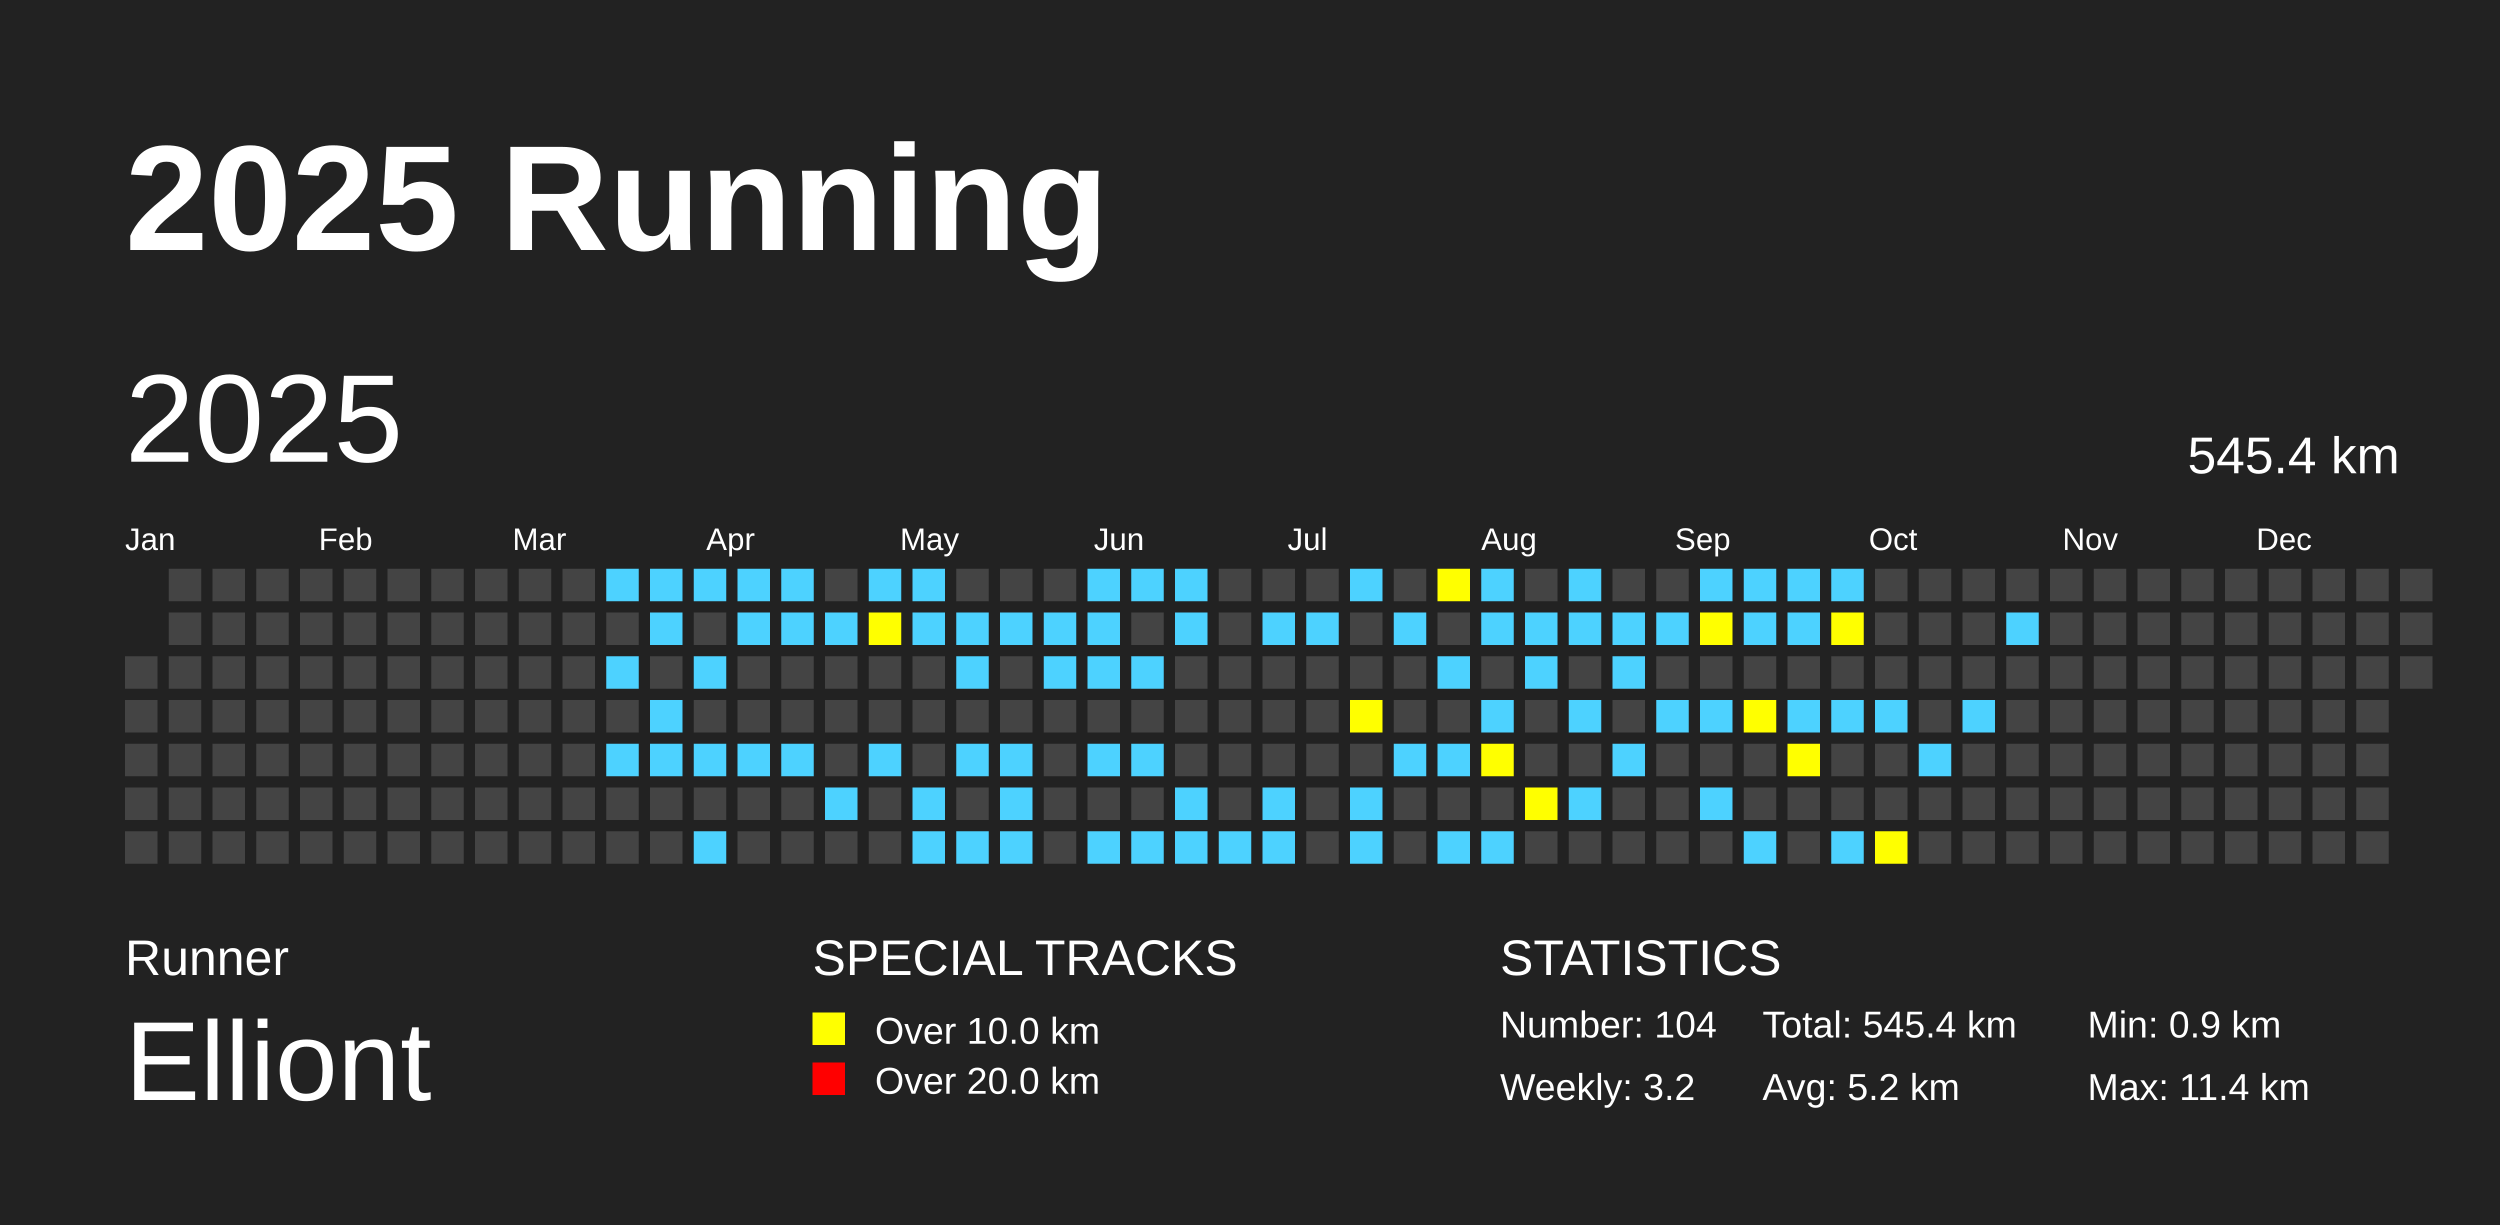
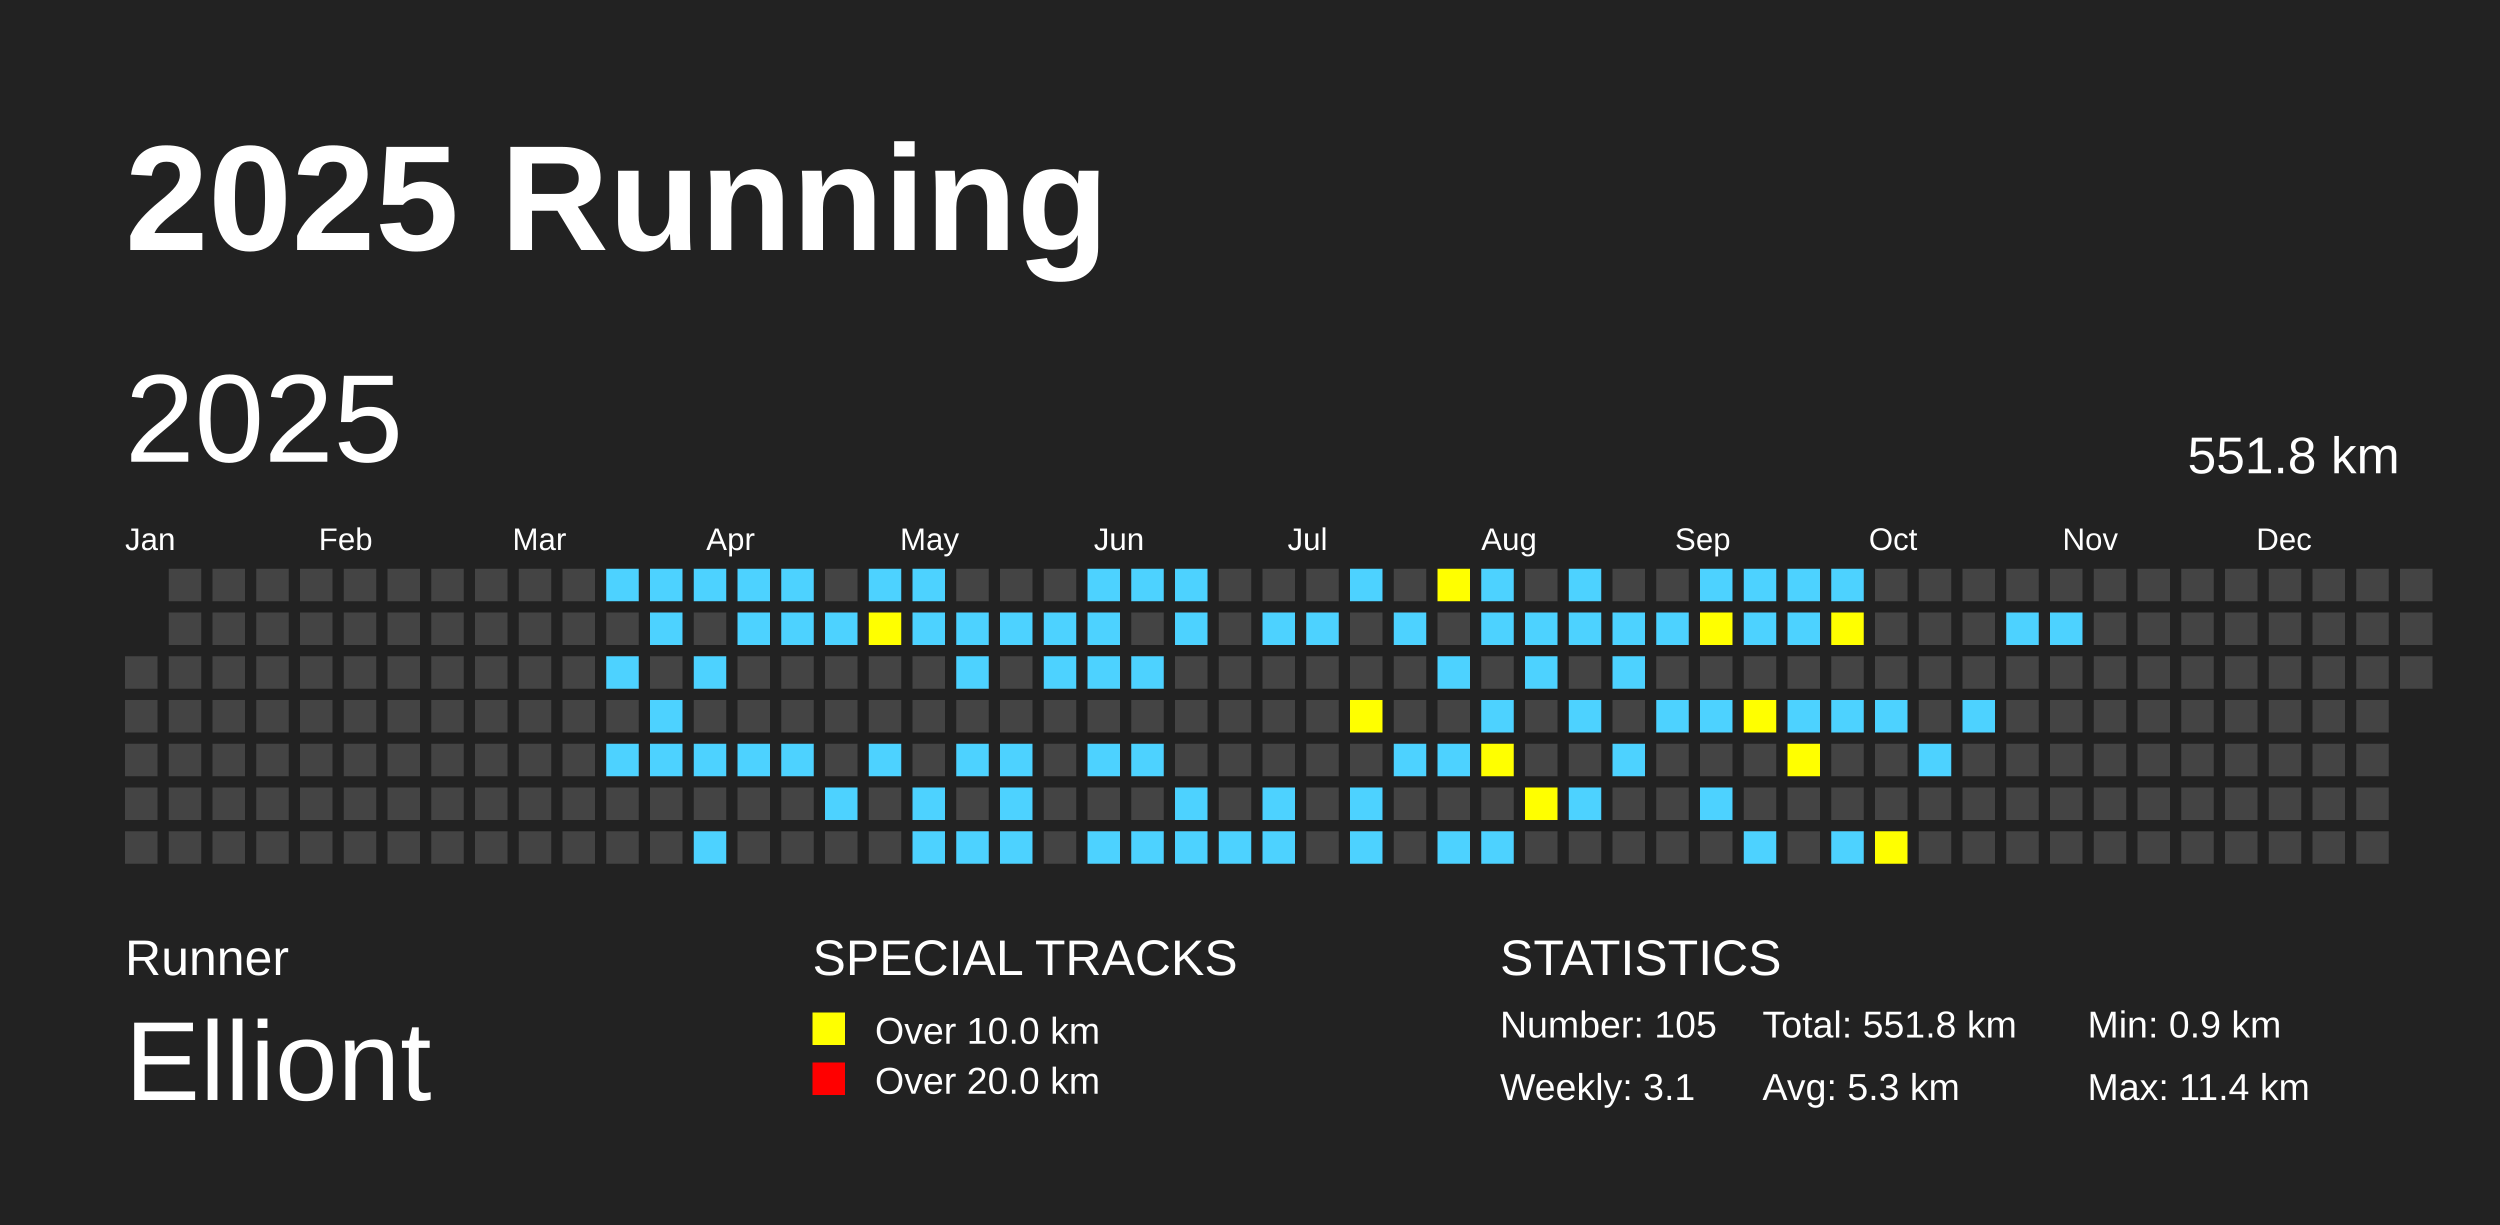
<svg xmlns="http://www.w3.org/2000/svg" baseProfile="full" height="98mm" version="1.1" viewBox="0,0,200,98" width="200mm">
  <defs />
  <rect fill="#222222" height="98" width="200" x="0" y="0" />
  <text fill="#FFFFFF" style="font-size:12px; font-family:Arial; font-weight:bold;" x="10" y="20">2025 Running</text>
  <text fill="#FFFFFF" style="font-size:4px; font-family:Arial" x="10" y="78">Runner</text>
  <text fill="#FFFFFF" style="font-size:9px; font-family:Arial" x="10" y="88">Elliont</text>
  <text fill="#FFFFFF" style="font-size:4px; font-family:Arial" x="65" y="78">SPECIAL TRACKS</text>
  <rect fill="yellow" height="2.6" width="2.6" x="65" y="81" />
  <text fill="#FFFFFF" style="font-size:3px; font-family:Arial" x="70" y="83.5">Over 10.0 km</text>
  <rect fill="red" height="2.6" width="2.6" x="65" y="85" />
  <text fill="#FFFFFF" style="font-size:3px; font-family:Arial" x="70" y="87.5">Over 20.0 km</text>
  <text fill="#FFFFFF" style="font-size:4px; font-family:Arial" x="120" y="78">STATISTICS</text>
-   <text fill="#FFFFFF" style="font-size:3px; font-family:Arial" x="120" y="83">Number: 104</text>
-   <text fill="#FFFFFF" style="font-size:3px; font-family:Arial" x="120" y="88">Weekly: 3.2</text>
-   <text fill="#FFFFFF" style="font-size:3px; font-family:Arial" x="141" y="83">Total: 545.4 km</text>
-   <text fill="#FFFFFF" style="font-size:3px; font-family:Arial" x="141" y="88">Avg: 5.2 km</text>
+   <text fill="#FFFFFF" style="font-size:3px; font-family:Arial" x="120" y="83">Number: 105</text>
+   <text fill="#FFFFFF" style="font-size:3px; font-family:Arial" x="120" y="88">Weekly: 3.1</text>
+   <text fill="#FFFFFF" style="font-size:3px; font-family:Arial" x="141" y="83">Total: 551.8 km</text>
+   <text fill="#FFFFFF" style="font-size:3px; font-family:Arial" x="141" y="88">Avg: 5.3 km</text>
  <text fill="#FFFFFF" style="font-size:3px; font-family:Arial" x="167" y="83">Min: 0.9 km</text>
  <text fill="#FFFFFF" style="font-size:3px; font-family:Arial" x="167" y="88">Max: 11.4 km</text>
  <text dominant-baseline="hanging" fill="#FFFFFF" style="font-size:10.0px; font-family:Arial;" x="10" y="30">2025</text>
-   <text dominant-baseline="hanging" fill="#FFFFFF" style="font-size:4.125px; font-family:Arial;" x="175" y="35">545.4 km</text>
+   <text dominant-baseline="hanging" fill="#FFFFFF" style="font-size:4.125px; font-family:Arial;" x="175" y="35">551.8 km</text>
  <text fill="#FFFFFF" style="font-size:2.5px; font-family:Arial" x="10.0" y="44">Jan</text>
  <text fill="#FFFFFF" style="font-size:2.5px; font-family:Arial" x="25.5" y="44">Feb</text>
  <text fill="#FFFFFF" style="font-size:2.5px; font-family:Arial" x="41.0" y="44">Mar</text>
  <text fill="#FFFFFF" style="font-size:2.5px; font-family:Arial" x="56.5" y="44">Apr</text>
  <text fill="#FFFFFF" style="font-size:2.5px; font-family:Arial" x="72.0" y="44">May</text>
  <text fill="#FFFFFF" style="font-size:2.5px; font-family:Arial" x="87.5" y="44">Jun</text>
  <text fill="#FFFFFF" style="font-size:2.5px; font-family:Arial" x="103.0" y="44">Jul</text>
  <text fill="#FFFFFF" style="font-size:2.5px; font-family:Arial" x="118.5" y="44">Aug</text>
  <text fill="#FFFFFF" style="font-size:2.5px; font-family:Arial" x="134.0" y="44">Sep</text>
  <text fill="#FFFFFF" style="font-size:2.5px; font-family:Arial" x="149.5" y="44">Oct</text>
  <text fill="#FFFFFF" style="font-size:2.5px; font-family:Arial" x="165.0" y="44">Nov</text>
  <text fill="#FFFFFF" style="font-size:2.5px; font-family:Arial" x="180.5" y="44">Dec</text>
  <rect fill="#444444" height="2.6" width="2.6" x="10.0" y="52.5" />
  <rect fill="#444444" height="2.6" width="2.6" x="10.0" y="56.0" />
  <rect fill="#444444" height="2.6" width="2.6" x="10.0" y="59.5" />
  <rect fill="#444444" height="2.6" width="2.6" x="10.0" y="63.0" />
  <rect fill="#444444" height="2.6" width="2.6" x="10.0" y="66.5" />
  <rect fill="#444444" height="2.6" width="2.6" x="13.5" y="45.5" />
  <rect fill="#444444" height="2.6" width="2.6" x="13.5" y="49.0" />
  <rect fill="#444444" height="2.6" width="2.6" x="13.5" y="52.5" />
  <rect fill="#444444" height="2.6" width="2.6" x="13.5" y="56.0" />
  <rect fill="#444444" height="2.6" width="2.6" x="13.5" y="59.5" />
  <rect fill="#444444" height="2.6" width="2.6" x="13.5" y="63.0" />
  <rect fill="#444444" height="2.6" width="2.6" x="13.5" y="66.5" />
  <rect fill="#444444" height="2.6" width="2.6" x="17.0" y="45.5" />
  <rect fill="#444444" height="2.6" width="2.6" x="17.0" y="49.0" />
  <rect fill="#444444" height="2.6" width="2.6" x="17.0" y="52.5" />
  <rect fill="#444444" height="2.6" width="2.6" x="17.0" y="56.0" />
  <rect fill="#444444" height="2.6" width="2.6" x="17.0" y="59.5" />
  <rect fill="#444444" height="2.6" width="2.6" x="17.0" y="63.0" />
  <rect fill="#444444" height="2.6" width="2.6" x="17.0" y="66.5" />
  <rect fill="#444444" height="2.6" width="2.6" x="20.5" y="45.5" />
  <rect fill="#444444" height="2.6" width="2.6" x="20.5" y="49.0" />
  <rect fill="#444444" height="2.6" width="2.6" x="20.5" y="52.5" />
  <rect fill="#444444" height="2.6" width="2.6" x="20.5" y="56.0" />
  <rect fill="#444444" height="2.6" width="2.6" x="20.5" y="59.5" />
  <rect fill="#444444" height="2.6" width="2.6" x="20.5" y="63.0" />
  <rect fill="#444444" height="2.6" width="2.6" x="20.5" y="66.5" />
  <rect fill="#444444" height="2.6" width="2.6" x="24.0" y="45.5" />
  <rect fill="#444444" height="2.6" width="2.6" x="24.0" y="49.0" />
  <rect fill="#444444" height="2.6" width="2.6" x="24.0" y="52.5" />
  <rect fill="#444444" height="2.6" width="2.6" x="24.0" y="56.0" />
  <rect fill="#444444" height="2.6" width="2.6" x="24.0" y="59.5" />
  <rect fill="#444444" height="2.6" width="2.6" x="24.0" y="63.0" />
  <rect fill="#444444" height="2.6" width="2.6" x="24.0" y="66.5" />
  <rect fill="#444444" height="2.6" width="2.6" x="27.5" y="45.5" />
  <rect fill="#444444" height="2.6" width="2.6" x="27.5" y="49.0" />
  <rect fill="#444444" height="2.6" width="2.6" x="27.5" y="52.5" />
  <rect fill="#444444" height="2.6" width="2.6" x="27.5" y="56.0" />
  <rect fill="#444444" height="2.6" width="2.6" x="27.5" y="59.5" />
  <rect fill="#444444" height="2.6" width="2.6" x="27.5" y="63.0" />
  <rect fill="#444444" height="2.6" width="2.6" x="27.5" y="66.5" />
  <rect fill="#444444" height="2.6" width="2.6" x="31.0" y="45.5" />
  <rect fill="#444444" height="2.6" width="2.6" x="31.0" y="49.0" />
  <rect fill="#444444" height="2.6" width="2.6" x="31.0" y="52.5" />
  <rect fill="#444444" height="2.6" width="2.6" x="31.0" y="56.0" />
  <rect fill="#444444" height="2.6" width="2.6" x="31.0" y="59.5" />
  <rect fill="#444444" height="2.6" width="2.6" x="31.0" y="63.0" />
  <rect fill="#444444" height="2.6" width="2.6" x="31.0" y="66.5" />
  <rect fill="#444444" height="2.6" width="2.6" x="34.5" y="45.5" />
  <rect fill="#444444" height="2.6" width="2.6" x="34.5" y="49.0" />
  <rect fill="#444444" height="2.6" width="2.6" x="34.5" y="52.5" />
  <rect fill="#444444" height="2.6" width="2.6" x="34.5" y="56.0" />
  <rect fill="#444444" height="2.6" width="2.6" x="34.5" y="59.5" />
  <rect fill="#444444" height="2.6" width="2.6" x="34.5" y="63.0" />
  <rect fill="#444444" height="2.6" width="2.6" x="34.5" y="66.5" />
  <rect fill="#444444" height="2.6" width="2.6" x="38.0" y="45.5" />
  <rect fill="#444444" height="2.6" width="2.6" x="38.0" y="49.0" />
  <rect fill="#444444" height="2.6" width="2.6" x="38.0" y="52.5" />
  <rect fill="#444444" height="2.6" width="2.6" x="38.0" y="56.0" />
  <rect fill="#444444" height="2.6" width="2.6" x="38.0" y="59.5" />
  <rect fill="#444444" height="2.6" width="2.6" x="38.0" y="63.0" />
  <rect fill="#444444" height="2.6" width="2.6" x="38.0" y="66.5" />
  <rect fill="#444444" height="2.6" width="2.6" x="41.5" y="45.5" />
  <rect fill="#444444" height="2.6" width="2.6" x="41.5" y="49.0" />
  <rect fill="#444444" height="2.6" width="2.6" x="41.5" y="52.5" />
  <rect fill="#444444" height="2.6" width="2.6" x="41.5" y="56.0" />
  <rect fill="#444444" height="2.6" width="2.6" x="41.5" y="59.5" />
  <rect fill="#444444" height="2.6" width="2.6" x="41.5" y="63.0" />
  <rect fill="#444444" height="2.6" width="2.6" x="41.5" y="66.5" />
  <rect fill="#444444" height="2.6" width="2.6" x="45.0" y="45.5" />
  <rect fill="#444444" height="2.6" width="2.6" x="45.0" y="49.0" />
  <rect fill="#444444" height="2.6" width="2.6" x="45.0" y="52.5" />
  <rect fill="#444444" height="2.6" width="2.6" x="45.0" y="56.0" />
  <rect fill="#444444" height="2.6" width="2.6" x="45.0" y="59.5" />
  <rect fill="#444444" height="2.6" width="2.6" x="45.0" y="63.0" />
  <rect fill="#444444" height="2.6" width="2.6" x="45.0" y="66.5" />
  <rect fill="#4DD2FF" height="2.6" width="2.6" x="48.5" y="45.5" />
  <rect fill="#444444" height="2.6" width="2.6" x="48.5" y="49.0" />
  <rect fill="#4DD2FF" height="2.6" width="2.6" x="48.5" y="52.5" />
  <rect fill="#444444" height="2.6" width="2.6" x="48.5" y="56.0" />
  <rect fill="#4DD2FF" height="2.6" width="2.6" x="48.5" y="59.5" />
  <rect fill="#444444" height="2.6" width="2.6" x="48.5" y="63.0" />
  <rect fill="#444444" height="2.6" width="2.6" x="48.5" y="66.5" />
  <rect fill="#4DD2FF" height="2.6" width="2.6" x="52.0" y="45.5" />
  <rect fill="#4DD2FF" height="2.6" width="2.6" x="52.0" y="49.0" />
  <rect fill="#444444" height="2.6" width="2.6" x="52.0" y="52.5" />
  <rect fill="#4DD2FF" height="2.6" width="2.6" x="52.0" y="56.0" />
  <rect fill="#4DD2FF" height="2.6" width="2.6" x="52.0" y="59.5" />
  <rect fill="#444444" height="2.6" width="2.6" x="52.0" y="63.0" />
  <rect fill="#444444" height="2.6" width="2.6" x="52.0" y="66.5" />
  <rect fill="#4DD2FF" height="2.6" width="2.6" x="55.5" y="45.5" />
  <rect fill="#444444" height="2.6" width="2.6" x="55.5" y="49.0" />
  <rect fill="#4DD2FF" height="2.6" width="2.6" x="55.5" y="52.5" />
  <rect fill="#444444" height="2.6" width="2.6" x="55.5" y="56.0" />
  <rect fill="#4DD2FF" height="2.6" width="2.6" x="55.5" y="59.5" />
  <rect fill="#444444" height="2.6" width="2.6" x="55.5" y="63.0" />
  <rect fill="#4DD2FF" height="2.6" width="2.6" x="55.5" y="66.5" />
  <rect fill="#4DD2FF" height="2.6" width="2.6" x="59.0" y="45.5" />
  <rect fill="#4DD2FF" height="2.6" width="2.6" x="59.0" y="49.0" />
  <rect fill="#444444" height="2.6" width="2.6" x="59.0" y="52.5" />
  <rect fill="#444444" height="2.6" width="2.6" x="59.0" y="56.0" />
  <rect fill="#4DD2FF" height="2.6" width="2.6" x="59.0" y="59.5" />
  <rect fill="#444444" height="2.6" width="2.6" x="59.0" y="63.0" />
  <rect fill="#444444" height="2.6" width="2.6" x="59.0" y="66.5" />
  <rect fill="#4DD2FF" height="2.6" width="2.6" x="62.5" y="45.5" />
  <rect fill="#4DD2FF" height="2.6" width="2.6" x="62.5" y="49.0" />
  <rect fill="#444444" height="2.6" width="2.6" x="62.5" y="52.5" />
  <rect fill="#444444" height="2.6" width="2.6" x="62.5" y="56.0" />
  <rect fill="#4DD2FF" height="2.6" width="2.6" x="62.5" y="59.5" />
  <rect fill="#444444" height="2.6" width="2.6" x="62.5" y="63.0" />
  <rect fill="#444444" height="2.6" width="2.6" x="62.5" y="66.5" />
  <rect fill="#444444" height="2.6" width="2.6" x="66.0" y="45.5" />
  <rect fill="#4DD2FF" height="2.6" width="2.6" x="66.0" y="49.0" />
  <rect fill="#444444" height="2.6" width="2.6" x="66.0" y="52.5" />
  <rect fill="#444444" height="2.6" width="2.6" x="66.0" y="56.0" />
  <rect fill="#444444" height="2.6" width="2.6" x="66.0" y="59.5" />
  <rect fill="#4DD2FF" height="2.6" width="2.6" x="66.0" y="63.0" />
  <rect fill="#444444" height="2.6" width="2.6" x="66.0" y="66.5" />
  <rect fill="#4DD2FF" height="2.6" width="2.6" x="69.5" y="45.5" />
  <rect fill="yellow" height="2.6" width="2.6" x="69.5" y="49.0" />
  <rect fill="#444444" height="2.6" width="2.6" x="69.5" y="52.5" />
  <rect fill="#444444" height="2.6" width="2.6" x="69.5" y="56.0" />
  <rect fill="#4DD2FF" height="2.6" width="2.6" x="69.5" y="59.5" />
  <rect fill="#444444" height="2.6" width="2.6" x="69.5" y="63.0" />
  <rect fill="#444444" height="2.6" width="2.6" x="69.5" y="66.5" />
  <rect fill="#4DD2FF" height="2.6" width="2.6" x="73.0" y="45.5" />
  <rect fill="#4DD2FF" height="2.6" width="2.6" x="73.0" y="49.0" />
  <rect fill="#444444" height="2.6" width="2.6" x="73.0" y="52.5" />
  <rect fill="#444444" height="2.6" width="2.6" x="73.0" y="56.0" />
  <rect fill="#444444" height="2.6" width="2.6" x="73.0" y="59.5" />
  <rect fill="#4DD2FF" height="2.6" width="2.6" x="73.0" y="63.0" />
  <rect fill="#4DD2FF" height="2.6" width="2.6" x="73.0" y="66.5" />
  <rect fill="#444444" height="2.6" width="2.6" x="76.5" y="45.5" />
  <rect fill="#4DD2FF" height="2.6" width="2.6" x="76.5" y="49.0" />
  <rect fill="#4DD2FF" height="2.6" width="2.6" x="76.5" y="52.5" />
  <rect fill="#444444" height="2.6" width="2.6" x="76.5" y="56.0" />
  <rect fill="#4DD2FF" height="2.6" width="2.6" x="76.5" y="59.5" />
  <rect fill="#444444" height="2.6" width="2.6" x="76.5" y="63.0" />
  <rect fill="#4DD2FF" height="2.6" width="2.6" x="76.5" y="66.5" />
  <rect fill="#444444" height="2.6" width="2.6" x="80.0" y="45.5" />
  <rect fill="#4DD2FF" height="2.6" width="2.6" x="80.0" y="49.0" />
  <rect fill="#444444" height="2.6" width="2.6" x="80.0" y="52.5" />
  <rect fill="#444444" height="2.6" width="2.6" x="80.0" y="56.0" />
  <rect fill="#4DD2FF" height="2.6" width="2.6" x="80.0" y="59.5" />
  <rect fill="#4DD2FF" height="2.6" width="2.6" x="80.0" y="63.0" />
  <rect fill="#4DD2FF" height="2.6" width="2.6" x="80.0" y="66.5" />
  <rect fill="#444444" height="2.6" width="2.6" x="83.5" y="45.5" />
  <rect fill="#4DD2FF" height="2.6" width="2.6" x="83.5" y="49.0" />
  <rect fill="#4DD2FF" height="2.6" width="2.6" x="83.5" y="52.5" />
  <rect fill="#444444" height="2.6" width="2.6" x="83.5" y="56.0" />
  <rect fill="#444444" height="2.6" width="2.6" x="83.5" y="59.5" />
  <rect fill="#444444" height="2.6" width="2.6" x="83.5" y="63.0" />
  <rect fill="#444444" height="2.6" width="2.6" x="83.5" y="66.5" />
  <rect fill="#4DD2FF" height="2.6" width="2.6" x="87.0" y="45.5" />
  <rect fill="#4DD2FF" height="2.6" width="2.6" x="87.0" y="49.0" />
  <rect fill="#4DD2FF" height="2.6" width="2.6" x="87.0" y="52.5" />
  <rect fill="#444444" height="2.6" width="2.6" x="87.0" y="56.0" />
  <rect fill="#4DD2FF" height="2.6" width="2.6" x="87.0" y="59.5" />
  <rect fill="#444444" height="2.6" width="2.6" x="87.0" y="63.0" />
  <rect fill="#4DD2FF" height="2.6" width="2.6" x="87.0" y="66.5" />
  <rect fill="#4DD2FF" height="2.6" width="2.6" x="90.5" y="45.5" />
  <rect fill="#444444" height="2.6" width="2.6" x="90.5" y="49.0" />
  <rect fill="#4DD2FF" height="2.6" width="2.6" x="90.5" y="52.5" />
  <rect fill="#444444" height="2.6" width="2.6" x="90.5" y="56.0" />
  <rect fill="#4DD2FF" height="2.6" width="2.6" x="90.5" y="59.5" />
  <rect fill="#444444" height="2.6" width="2.6" x="90.5" y="63.0" />
  <rect fill="#4DD2FF" height="2.6" width="2.6" x="90.5" y="66.5" />
  <rect fill="#4DD2FF" height="2.6" width="2.6" x="94.0" y="45.5" />
  <rect fill="#4DD2FF" height="2.6" width="2.6" x="94.0" y="49.0" />
  <rect fill="#444444" height="2.6" width="2.6" x="94.0" y="52.5" />
  <rect fill="#444444" height="2.6" width="2.6" x="94.0" y="56.0" />
  <rect fill="#444444" height="2.6" width="2.6" x="94.0" y="59.5" />
  <rect fill="#4DD2FF" height="2.6" width="2.6" x="94.0" y="63.0" />
  <rect fill="#4DD2FF" height="2.6" width="2.6" x="94.0" y="66.5" />
  <rect fill="#444444" height="2.6" width="2.6" x="97.5" y="45.5" />
  <rect fill="#444444" height="2.6" width="2.6" x="97.5" y="49.0" />
  <rect fill="#444444" height="2.6" width="2.6" x="97.5" y="52.5" />
  <rect fill="#444444" height="2.6" width="2.6" x="97.5" y="56.0" />
  <rect fill="#444444" height="2.6" width="2.6" x="97.5" y="59.5" />
  <rect fill="#444444" height="2.6" width="2.6" x="97.5" y="63.0" />
  <rect fill="#4DD2FF" height="2.6" width="2.6" x="97.5" y="66.5" />
  <rect fill="#444444" height="2.6" width="2.6" x="101.0" y="45.5" />
  <rect fill="#4DD2FF" height="2.6" width="2.6" x="101.0" y="49.0" />
  <rect fill="#444444" height="2.6" width="2.6" x="101.0" y="52.5" />
  <rect fill="#444444" height="2.6" width="2.6" x="101.0" y="56.0" />
  <rect fill="#444444" height="2.6" width="2.6" x="101.0" y="59.5" />
  <rect fill="#4DD2FF" height="2.6" width="2.6" x="101.0" y="63.0" />
  <rect fill="#4DD2FF" height="2.6" width="2.6" x="101.0" y="66.5" />
  <rect fill="#444444" height="2.6" width="2.6" x="104.5" y="45.5" />
  <rect fill="#4DD2FF" height="2.6" width="2.6" x="104.5" y="49.0" />
  <rect fill="#444444" height="2.6" width="2.6" x="104.5" y="52.5" />
  <rect fill="#444444" height="2.6" width="2.6" x="104.5" y="56.0" />
  <rect fill="#444444" height="2.6" width="2.6" x="104.5" y="59.5" />
  <rect fill="#444444" height="2.6" width="2.6" x="104.5" y="63.0" />
  <rect fill="#444444" height="2.6" width="2.6" x="104.5" y="66.5" />
  <rect fill="#4DD2FF" height="2.6" width="2.6" x="108.0" y="45.5" />
  <rect fill="#444444" height="2.6" width="2.6" x="108.0" y="49.0" />
  <rect fill="#444444" height="2.6" width="2.6" x="108.0" y="52.5" />
  <rect fill="yellow" height="2.6" width="2.6" x="108.0" y="56.0" />
  <rect fill="#444444" height="2.6" width="2.6" x="108.0" y="59.5" />
  <rect fill="#4DD2FF" height="2.6" width="2.6" x="108.0" y="63.0" />
  <rect fill="#4DD2FF" height="2.6" width="2.6" x="108.0" y="66.5" />
  <rect fill="#444444" height="2.6" width="2.6" x="111.5" y="45.5" />
  <rect fill="#4DD2FF" height="2.6" width="2.6" x="111.5" y="49.0" />
  <rect fill="#444444" height="2.6" width="2.6" x="111.5" y="52.5" />
  <rect fill="#444444" height="2.6" width="2.6" x="111.5" y="56.0" />
  <rect fill="#4DD2FF" height="2.6" width="2.6" x="111.5" y="59.5" />
  <rect fill="#444444" height="2.6" width="2.6" x="111.5" y="63.0" />
  <rect fill="#444444" height="2.6" width="2.6" x="111.5" y="66.5" />
  <rect fill="yellow" height="2.6" width="2.6" x="115.0" y="45.5" />
  <rect fill="#444444" height="2.6" width="2.6" x="115.0" y="49.0" />
  <rect fill="#4DD2FF" height="2.6" width="2.6" x="115.0" y="52.5" />
  <rect fill="#444444" height="2.6" width="2.6" x="115.0" y="56.0" />
  <rect fill="#4DD2FF" height="2.6" width="2.6" x="115.0" y="59.5" />
  <rect fill="#444444" height="2.6" width="2.6" x="115.0" y="63.0" />
  <rect fill="#4DD2FF" height="2.6" width="2.6" x="115.0" y="66.5" />
  <rect fill="#4DD2FF" height="2.6" width="2.6" x="118.5" y="45.5" />
  <rect fill="#4DD2FF" height="2.6" width="2.6" x="118.5" y="49.0" />
  <rect fill="#444444" height="2.6" width="2.6" x="118.5" y="52.5" />
  <rect fill="#4DD2FF" height="2.6" width="2.6" x="118.5" y="56.0" />
  <rect fill="yellow" height="2.6" width="2.6" x="118.5" y="59.5" />
  <rect fill="#444444" height="2.6" width="2.6" x="118.5" y="63.0" />
  <rect fill="#4DD2FF" height="2.6" width="2.6" x="118.5" y="66.5" />
  <rect fill="#444444" height="2.6" width="2.6" x="122.0" y="45.5" />
  <rect fill="#4DD2FF" height="2.6" width="2.6" x="122.0" y="49.0" />
  <rect fill="#4DD2FF" height="2.6" width="2.6" x="122.0" y="52.5" />
  <rect fill="#444444" height="2.6" width="2.6" x="122.0" y="56.0" />
  <rect fill="#444444" height="2.6" width="2.6" x="122.0" y="59.5" />
  <rect fill="yellow" height="2.6" width="2.6" x="122.0" y="63.0" />
  <rect fill="#444444" height="2.6" width="2.6" x="122.0" y="66.5" />
  <rect fill="#4DD2FF" height="2.6" width="2.6" x="125.5" y="45.5" />
  <rect fill="#4DD2FF" height="2.6" width="2.6" x="125.5" y="49.0" />
  <rect fill="#444444" height="2.6" width="2.6" x="125.5" y="52.5" />
  <rect fill="#4DD2FF" height="2.6" width="2.6" x="125.5" y="56.0" />
  <rect fill="#444444" height="2.6" width="2.6" x="125.5" y="59.5" />
  <rect fill="#4DD2FF" height="2.6" width="2.6" x="125.5" y="63.0" />
  <rect fill="#444444" height="2.6" width="2.6" x="125.5" y="66.5" />
  <rect fill="#444444" height="2.6" width="2.6" x="129.0" y="45.5" />
  <rect fill="#4DD2FF" height="2.6" width="2.6" x="129.0" y="49.0" />
  <rect fill="#4DD2FF" height="2.6" width="2.6" x="129.0" y="52.5" />
  <rect fill="#444444" height="2.6" width="2.6" x="129.0" y="56.0" />
  <rect fill="#4DD2FF" height="2.6" width="2.6" x="129.0" y="59.5" />
  <rect fill="#444444" height="2.6" width="2.6" x="129.0" y="63.0" />
  <rect fill="#444444" height="2.6" width="2.6" x="129.0" y="66.5" />
  <rect fill="#444444" height="2.6" width="2.6" x="132.5" y="45.5" />
  <rect fill="#4DD2FF" height="2.6" width="2.6" x="132.5" y="49.0" />
  <rect fill="#444444" height="2.6" width="2.6" x="132.5" y="52.5" />
  <rect fill="#4DD2FF" height="2.6" width="2.6" x="132.5" y="56.0" />
  <rect fill="#444444" height="2.6" width="2.6" x="132.5" y="59.5" />
  <rect fill="#444444" height="2.6" width="2.6" x="132.5" y="63.0" />
  <rect fill="#444444" height="2.6" width="2.6" x="132.5" y="66.5" />
  <rect fill="#4DD2FF" height="2.6" width="2.6" x="136.0" y="45.5" />
  <rect fill="yellow" height="2.6" width="2.6" x="136.0" y="49.0" />
  <rect fill="#444444" height="2.6" width="2.6" x="136.0" y="52.5" />
  <rect fill="#4DD2FF" height="2.6" width="2.6" x="136.0" y="56.0" />
  <rect fill="#444444" height="2.6" width="2.6" x="136.0" y="59.5" />
  <rect fill="#4DD2FF" height="2.6" width="2.6" x="136.0" y="63.0" />
  <rect fill="#444444" height="2.6" width="2.6" x="136.0" y="66.5" />
  <rect fill="#4DD2FF" height="2.6" width="2.6" x="139.5" y="45.5" />
  <rect fill="#4DD2FF" height="2.6" width="2.6" x="139.5" y="49.0" />
  <rect fill="#444444" height="2.6" width="2.6" x="139.5" y="52.5" />
  <rect fill="yellow" height="2.6" width="2.6" x="139.5" y="56.0" />
  <rect fill="#444444" height="2.6" width="2.6" x="139.5" y="59.5" />
  <rect fill="#444444" height="2.6" width="2.6" x="139.5" y="63.0" />
  <rect fill="#4DD2FF" height="2.6" width="2.6" x="139.5" y="66.5" />
  <rect fill="#4DD2FF" height="2.6" width="2.6" x="143.0" y="45.5" />
  <rect fill="#4DD2FF" height="2.6" width="2.6" x="143.0" y="49.0" />
  <rect fill="#444444" height="2.6" width="2.6" x="143.0" y="52.5" />
  <rect fill="#4DD2FF" height="2.6" width="2.6" x="143.0" y="56.0" />
  <rect fill="yellow" height="2.6" width="2.6" x="143.0" y="59.5" />
  <rect fill="#444444" height="2.6" width="2.6" x="143.0" y="63.0" />
  <rect fill="#444444" height="2.6" width="2.6" x="143.0" y="66.5" />
  <rect fill="#4DD2FF" height="2.6" width="2.6" x="146.5" y="45.5" />
  <rect fill="yellow" height="2.6" width="2.6" x="146.5" y="49.0" />
  <rect fill="#444444" height="2.6" width="2.6" x="146.5" y="52.5" />
  <rect fill="#4DD2FF" height="2.6" width="2.6" x="146.5" y="56.0" />
  <rect fill="#444444" height="2.6" width="2.6" x="146.5" y="59.5" />
  <rect fill="#444444" height="2.6" width="2.6" x="146.5" y="63.0" />
  <rect fill="#4DD2FF" height="2.6" width="2.6" x="146.5" y="66.5" />
  <rect fill="#444444" height="2.6" width="2.6" x="150.0" y="45.5" />
  <rect fill="#444444" height="2.6" width="2.6" x="150.0" y="49.0" />
  <rect fill="#444444" height="2.6" width="2.6" x="150.0" y="52.5" />
  <rect fill="#4DD2FF" height="2.6" width="2.6" x="150.0" y="56.0" />
  <rect fill="#444444" height="2.6" width="2.6" x="150.0" y="59.5" />
  <rect fill="#444444" height="2.6" width="2.6" x="150.0" y="63.0" />
  <rect fill="yellow" height="2.6" width="2.6" x="150.0" y="66.5" />
  <rect fill="#444444" height="2.6" width="2.6" x="153.5" y="45.5" />
  <rect fill="#444444" height="2.6" width="2.6" x="153.5" y="49.0" />
  <rect fill="#444444" height="2.6" width="2.6" x="153.5" y="52.5" />
  <rect fill="#444444" height="2.6" width="2.6" x="153.5" y="56.0" />
  <rect fill="#4DD2FF" height="2.6" width="2.6" x="153.5" y="59.5" />
  <rect fill="#444444" height="2.6" width="2.6" x="153.5" y="63.0" />
  <rect fill="#444444" height="2.6" width="2.6" x="153.5" y="66.5" />
  <rect fill="#444444" height="2.6" width="2.6" x="157.0" y="45.5" />
  <rect fill="#444444" height="2.6" width="2.6" x="157.0" y="49.0" />
  <rect fill="#444444" height="2.6" width="2.6" x="157.0" y="52.5" />
  <rect fill="#4DD2FF" height="2.6" width="2.6" x="157.0" y="56.0" />
  <rect fill="#444444" height="2.6" width="2.6" x="157.0" y="59.5" />
  <rect fill="#444444" height="2.6" width="2.6" x="157.0" y="63.0" />
  <rect fill="#444444" height="2.6" width="2.6" x="157.0" y="66.5" />
  <rect fill="#444444" height="2.6" width="2.6" x="160.5" y="45.5" />
  <rect fill="#4DD2FF" height="2.6" width="2.6" x="160.5" y="49.0" />
  <rect fill="#444444" height="2.6" width="2.6" x="160.5" y="52.5" />
  <rect fill="#444444" height="2.6" width="2.6" x="160.5" y="56.0" />
  <rect fill="#444444" height="2.6" width="2.6" x="160.5" y="59.5" />
  <rect fill="#444444" height="2.6" width="2.6" x="160.5" y="63.0" />
  <rect fill="#444444" height="2.6" width="2.6" x="160.5" y="66.5" />
  <rect fill="#444444" height="2.6" width="2.6" x="164.0" y="45.5" />
-   <rect fill="#444444" height="2.6" width="2.6" x="164.0" y="49.0" />
+   <rect fill="#4DD2FF" height="2.6" width="2.6" x="164.0" y="49.0" />
  <rect fill="#444444" height="2.6" width="2.6" x="164.0" y="52.5" />
  <rect fill="#444444" height="2.6" width="2.6" x="164.0" y="56.0" />
  <rect fill="#444444" height="2.6" width="2.6" x="164.0" y="59.5" />
  <rect fill="#444444" height="2.6" width="2.6" x="164.0" y="63.0" />
  <rect fill="#444444" height="2.6" width="2.6" x="164.0" y="66.5" />
  <rect fill="#444444" height="2.6" width="2.6" x="167.5" y="45.5" />
  <rect fill="#444444" height="2.6" width="2.6" x="167.5" y="49.0" />
  <rect fill="#444444" height="2.6" width="2.6" x="167.5" y="52.5" />
  <rect fill="#444444" height="2.6" width="2.6" x="167.5" y="56.0" />
  <rect fill="#444444" height="2.6" width="2.6" x="167.5" y="59.5" />
  <rect fill="#444444" height="2.6" width="2.6" x="167.5" y="63.0" />
  <rect fill="#444444" height="2.6" width="2.6" x="167.5" y="66.5" />
  <rect fill="#444444" height="2.6" width="2.6" x="171.0" y="45.5" />
  <rect fill="#444444" height="2.6" width="2.6" x="171.0" y="49.0" />
  <rect fill="#444444" height="2.6" width="2.6" x="171.0" y="52.5" />
  <rect fill="#444444" height="2.6" width="2.6" x="171.0" y="56.0" />
  <rect fill="#444444" height="2.6" width="2.6" x="171.0" y="59.5" />
  <rect fill="#444444" height="2.6" width="2.6" x="171.0" y="63.0" />
  <rect fill="#444444" height="2.6" width="2.6" x="171.0" y="66.5" />
  <rect fill="#444444" height="2.6" width="2.6" x="174.5" y="45.5" />
  <rect fill="#444444" height="2.6" width="2.6" x="174.5" y="49.0" />
  <rect fill="#444444" height="2.6" width="2.6" x="174.5" y="52.5" />
  <rect fill="#444444" height="2.6" width="2.6" x="174.5" y="56.0" />
  <rect fill="#444444" height="2.6" width="2.6" x="174.5" y="59.5" />
  <rect fill="#444444" height="2.6" width="2.6" x="174.5" y="63.0" />
  <rect fill="#444444" height="2.6" width="2.6" x="174.5" y="66.5" />
  <rect fill="#444444" height="2.6" width="2.6" x="178.0" y="45.5" />
  <rect fill="#444444" height="2.6" width="2.6" x="178.0" y="49.0" />
  <rect fill="#444444" height="2.6" width="2.6" x="178.0" y="52.5" />
  <rect fill="#444444" height="2.6" width="2.6" x="178.0" y="56.0" />
  <rect fill="#444444" height="2.6" width="2.6" x="178.0" y="59.5" />
  <rect fill="#444444" height="2.6" width="2.6" x="178.0" y="63.0" />
  <rect fill="#444444" height="2.6" width="2.6" x="178.0" y="66.5" />
  <rect fill="#444444" height="2.6" width="2.6" x="181.5" y="45.5" />
  <rect fill="#444444" height="2.6" width="2.6" x="181.5" y="49.0" />
  <rect fill="#444444" height="2.6" width="2.6" x="181.5" y="52.5" />
  <rect fill="#444444" height="2.6" width="2.6" x="181.5" y="56.0" />
  <rect fill="#444444" height="2.6" width="2.6" x="181.5" y="59.5" />
  <rect fill="#444444" height="2.6" width="2.6" x="181.5" y="63.0" />
  <rect fill="#444444" height="2.6" width="2.6" x="181.5" y="66.5" />
  <rect fill="#444444" height="2.6" width="2.6" x="185.0" y="45.5" />
  <rect fill="#444444" height="2.6" width="2.6" x="185.0" y="49.0" />
  <rect fill="#444444" height="2.6" width="2.6" x="185.0" y="52.5" />
  <rect fill="#444444" height="2.6" width="2.6" x="185.0" y="56.0" />
  <rect fill="#444444" height="2.6" width="2.6" x="185.0" y="59.5" />
  <rect fill="#444444" height="2.6" width="2.6" x="185.0" y="63.0" />
  <rect fill="#444444" height="2.6" width="2.6" x="185.0" y="66.5" />
  <rect fill="#444444" height="2.6" width="2.6" x="188.5" y="45.5" />
  <rect fill="#444444" height="2.6" width="2.6" x="188.5" y="49.0" />
  <rect fill="#444444" height="2.6" width="2.6" x="188.5" y="52.5" />
  <rect fill="#444444" height="2.6" width="2.6" x="188.5" y="56.0" />
  <rect fill="#444444" height="2.6" width="2.6" x="188.5" y="59.5" />
  <rect fill="#444444" height="2.6" width="2.6" x="188.5" y="63.0" />
  <rect fill="#444444" height="2.6" width="2.6" x="188.5" y="66.5" />
  <rect fill="#444444" height="2.6" width="2.6" x="192.0" y="45.5" />
  <rect fill="#444444" height="2.6" width="2.6" x="192.0" y="49.0" />
  <rect fill="#444444" height="2.6" width="2.6" x="192.0" y="52.5" />
</svg>
